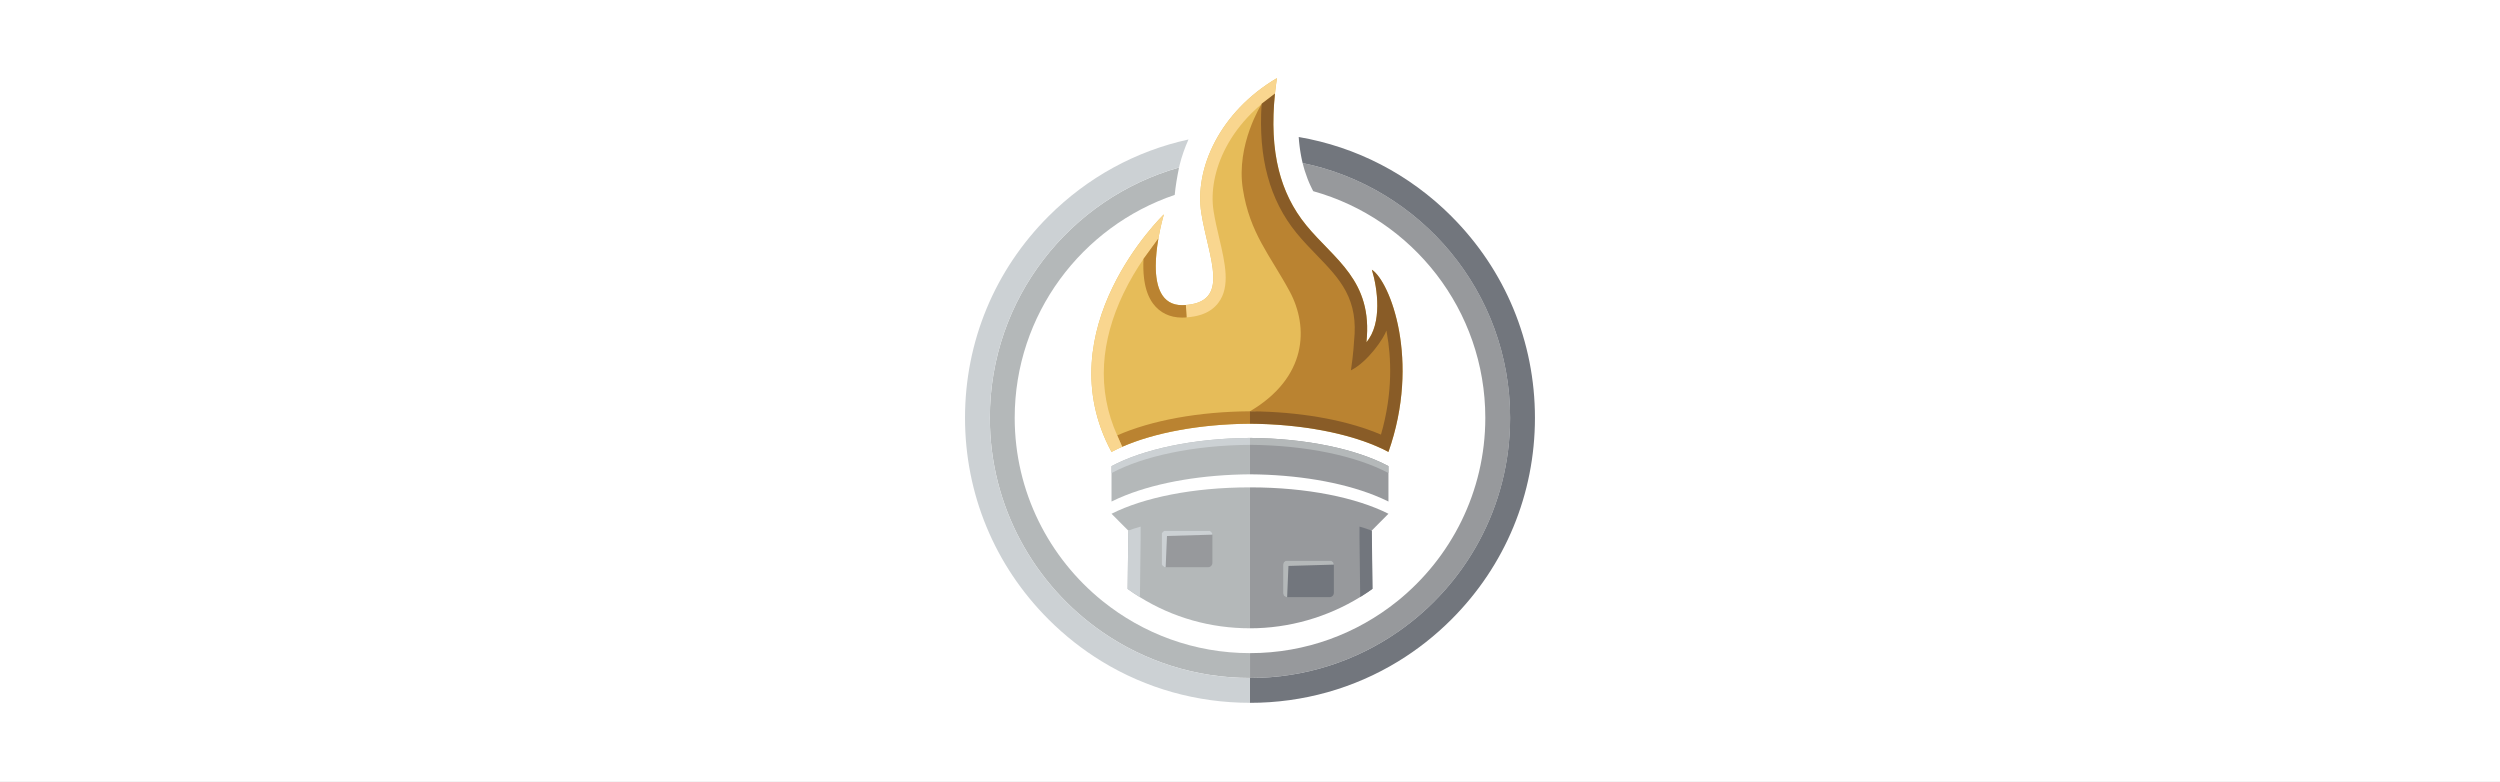
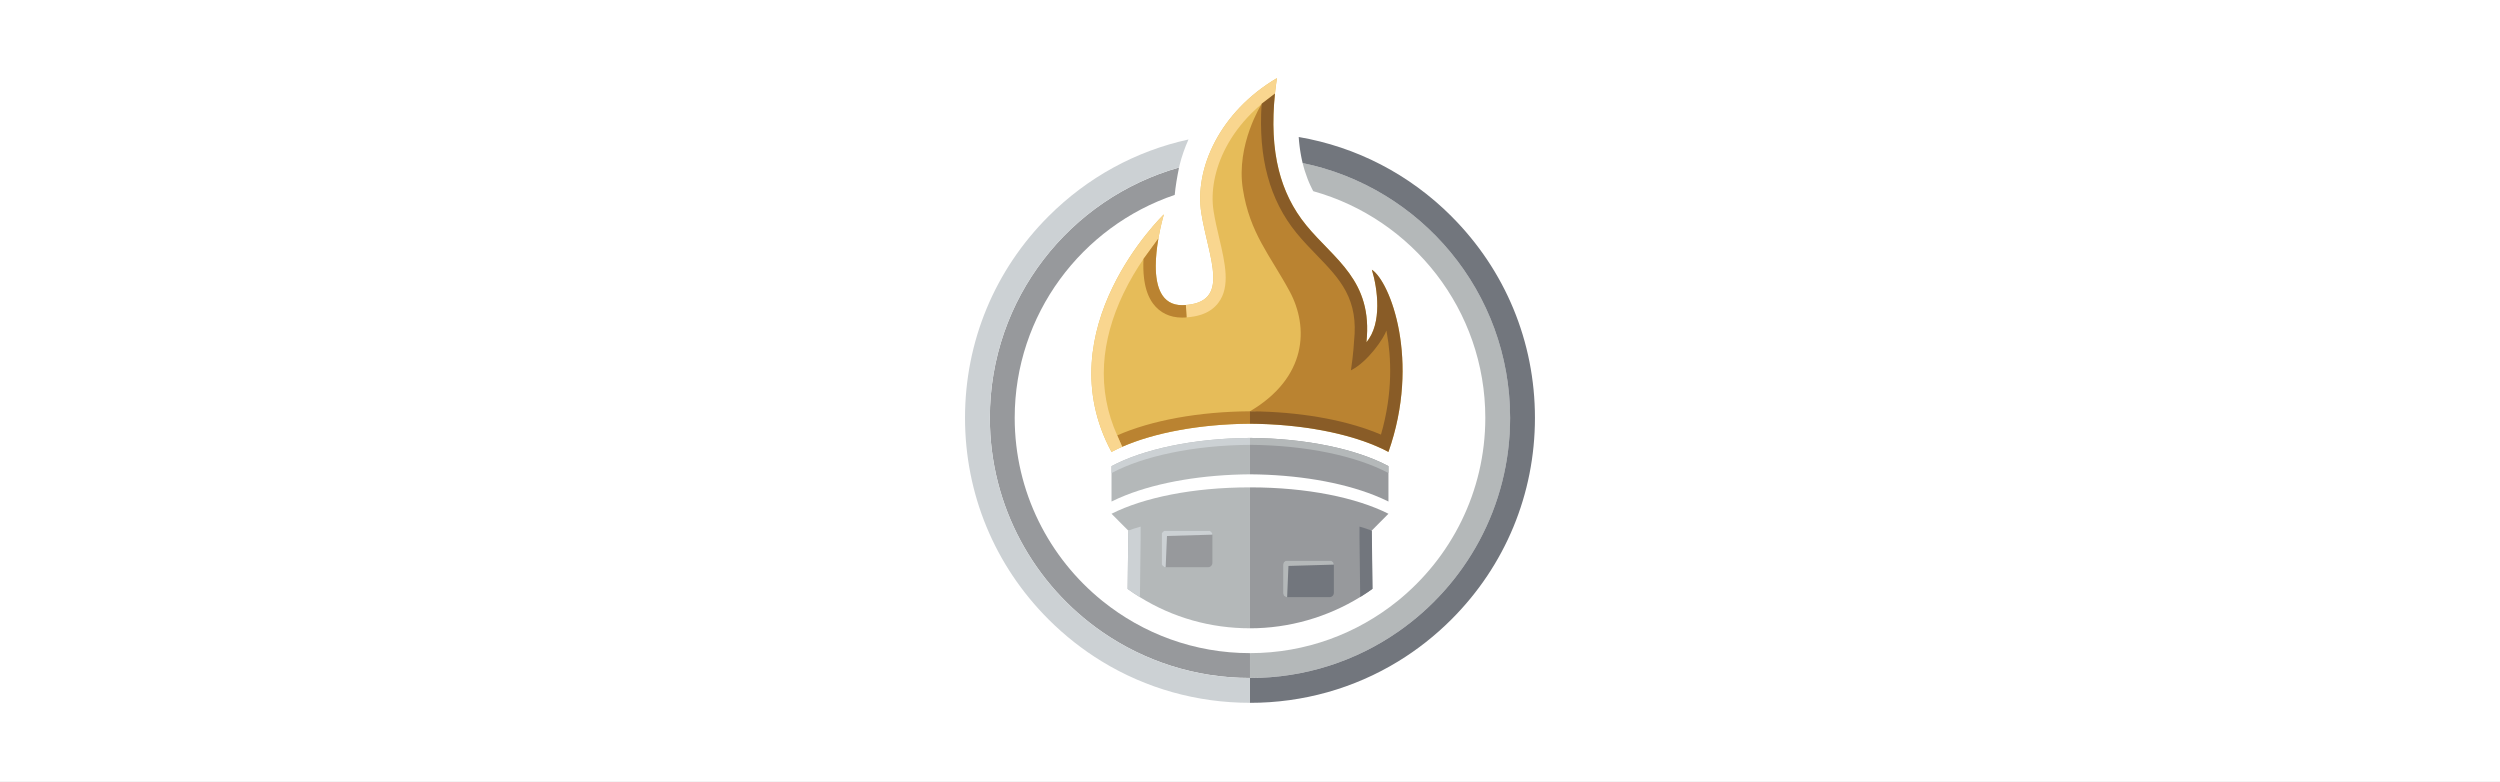
<svg xmlns="http://www.w3.org/2000/svg" viewBox="0 0 1600 500" width="1600" height="500" role="img" aria-label="TowerTorch">
  <rect width="1600" height="500" fill="#ffffff" />
  <g transform="translate(617.61,50.00) scale(0.73334)">
    <g id="vI_Kopie_Kopie" data-name="vI Kopie Kopie">
      <g>
-         <path d="M294.64,74.11c.08.3.16.61.24.91l.1.39.08.28c.12.5.25.99.38,1.47.07.25.14.49.21.74l.15.51.12.43c.13.44.25.89.38,1.33.05.15.1.3.15.47l.2.61c.65,2.09,1.38,4.18,2.15,6.2l.22.57c.08.2.15.4.24.6.13.36.28.7.42,1.05l.18.43.18.46c.12.27.23.53.34.8.16.38.34.76.51,1.14l.13.28.11.25c.15.34.3.67.46,1,.21.44.41.88.63,1.3l.03.07c.2.42.4.83.61,1.26.23.43.46.88.68,1.31.12.24.25.48.38.7,86.51,24.17,150.15,103.69,150.15,197.8,0,64.53-29.92,122.2-76.6,159.87-35.24,28.43-80.04,45.48-128.74,45.48v21.68c47.96,0,92.43-14.86,129.07-40.24,59.19-40.97,97.96-109.35,97.96-186.79,0-109.64-77.73-201.13-181.09-222.37Z" fill="#97999c" />
+         <path d="M294.64,74.11c.08.3.16.61.24.91l.1.39.08.28c.12.5.25.99.38,1.47.07.25.14.49.21.74l.15.51.12.43c.13.44.25.89.38,1.33.05.15.1.3.15.47l.2.61c.65,2.09,1.38,4.18,2.15,6.2l.22.57c.08.2.15.4.24.6.13.36.28.7.42,1.05l.18.43.18.46c.12.27.23.53.34.8.16.38.34.76.51,1.14l.13.28.11.25c.15.34.3.67.46,1,.21.44.41.88.63,1.3l.03.07c.2.42.4.83.61,1.26.23.43.46.88.68,1.31.12.24.25.48.38.7,86.51,24.17,150.15,103.69,150.15,197.8,0,64.53-29.92,122.2-76.6,159.87-35.24,28.43-80.04,45.48-128.74,45.48v21.68c47.96,0,92.43-14.86,129.07-40.24,59.19-40.97,97.96-109.35,97.96-186.79,0-109.64-77.73-201.13-181.09-222.37Z" fill="#b4b8b9" />
        <path d="M424.56,120.62c-36.79-36.79-83.08-60.64-133.34-69.24,0,.12.01.23.02.35.04.63.1,1.25.15,1.86l.02.3.04.5c.03.33.05.66.09,1,.07.68.14,1.37.22,2.06l.03.24c.04.42.09.85.14,1.26.08.67.16,1.33.26,1.99.07.5.13.99.21,1.49.09.64.18,1.28.29,1.92.08.49.15.98.24,1.46.11.63.22,1.25.34,1.88.09.47.18.94.27,1.41.12.62.25,1.22.38,1.83.09.41.18.82.27,1.24l.03.14c.14.6.27,1.19.41,1.79v.02c103.36,21.24,181.09,112.72,181.09,222.37,0,77.44-38.77,145.82-97.96,186.79-36.64,25.38-81.11,40.24-129.07,40.24v21.68c46.37,0,90.8-12.61,129.38-36.19,16.69-10.2,32.29-22.46,46.48-36.65,46.97-46.98,72.84-109.43,72.84-175.86s-25.87-128.89-72.84-175.85Z" fill="#72767d" />
-         <path d="M120.09,456.45c-46.76-37.67-76.73-95.39-76.73-159.97,0-90.26,58.55-167.11,139.65-194.56.72-7.63,2.06-15.64,3.8-23.92C91.51,104.92,21.68,192.54,21.68,296.47c0,77.49,38.83,145.93,98.09,186.89,36.62,25.31,81.04,40.14,128.93,40.14v-21.68c-48.64,0-93.38-17.01-128.6-45.38Z" fill="#b4b8b9" />
+         <path d="M120.09,456.45c-46.76-37.67-76.73-95.39-76.73-159.97,0-90.26,58.55-167.11,139.65-194.56.72-7.63,2.06-15.64,3.8-23.92C91.51,104.92,21.68,192.54,21.68,296.47c0,77.49,38.83,145.93,98.09,186.89,36.62,25.31,81.04,40.14,128.93,40.14v-21.68c-48.64,0-93.38-17.01-128.6-45.38Z" fill="#97999c" />
        <path d="M119.77,483.36c-59.26-40.96-98.09-109.4-98.09-186.89,0-103.93,69.83-191.55,165.13-218.49.15-.74.31-1.47.48-2.21,1.89-7.48,4.47-14.93,7.74-22.23-45.94,10.06-88.14,33.02-122.19,67.08C25.86,167.59,0,230.05,0,296.47s25.86,128.89,72.84,175.86c14.22,14.22,29.86,26.51,46.61,36.74,38.55,23.53,82.94,36.11,129.24,36.11v-21.68c-47.89,0-92.31-14.83-128.93-40.14Z" fill="#ccd1d4" />
      </g>
      <g id="Ebene_4_Kopie_2_Kopie" data-name="Ebene 4 Kopie 2 Kopie">
        <path d="M355.49,445.79c-3.45,2.48-6.99,4.83-10.6,7.05-28.79,17.72-62.21,27.31-96.19,27.31v-100.2c29.99.03,70.12,4.3,95.59,11.49,3.9,1.09,7.47,2.27,10.59,3.49l.62,50.87Z" fill="#97999c" />
        <path d="M248.7,357.16v24.75s38.1,5.17,38.1,5.17c39.74.03,37.33,1.51,68.08,7.84l14.66-14.73c-28.1-14.16-71.22-23-120.29-23.03h-.55Z" fill="#97999c" />
        <path d="M248.7,379.94v100.2c-34.46,0-67.25-9.32-96.04-27.15-3.65-2.25-7.24-4.65-10.75-7.19l.62-50.88c3.17-1.25,6.77-2.43,10.74-3.53,25.46-7.15,65.49-11.41,95.43-11.45Z" fill="#b4b8b9" />
        <path d="M248.7,357.16v24.28l-38.1,5.64c-39.74.03-37.33,1.51-68.08,7.84l-14.66-14.73c28.1-14.16,71.22-23,120.29-23.03h.55Z" fill="#b4b8b9" />
        <g>
          <rect x="171.61" y="394.92" width="44.28" height="31.91" rx="3.76" ry="3.76" fill="#97999c" />
          <path d="M212.39,394.92h-37.28c-1.94,0-3.51,1.57-3.51,3.5v24.91c0,1.93,1.57,3.5,3.51,3.5v-.04l1.15-27.22,39.59-1.15h.04c0-1.93-1.56-3.5-3.5-3.5Z" fill="#ccd1d4" />
        </g>
        <g>
          <rect x="277.61" y="421.06" width="44.28" height="31.91" rx="3.76" ry="3.76" fill="#72767d" />
          <path d="M318.4,421.07h-37.28c-1.94,0-3.51,1.57-3.51,3.5v24.91c0,1.93,1.57,3.5,3.51,3.5v-.04l1.14-27.22,39.6-1.15h.04c0-1.93-1.57-3.5-3.5-3.5Z" fill="#b4b8b9" />
        </g>
        <path d="M355.64,445.68l-.62-50.76s-.08-.03-.11-.04c-3.14-1.22-6.71-2.4-10.63-3.49v11.27l.61,50.18c3.61-2.21,7.15-4.56,10.6-7.05.05-.03.11-.07.15-.11Z" fill="#72767d" />
        <path d="M142.52,394.92l-.62,50.88c3.51,2.54,7.1,4.93,10.75,7.19l.61-50.33v-11.27c-3.97,1.11-7.58,2.29-10.74,3.53Z" fill="#ccd1d4" />
        <g>
          <path d="M248.7,314v31.76c40.88.29,79.3,6.75,108.46,18.27,4.4,1.74,8.54,3.57,12.38,5.49v-30.9c-27.5-14.67-71.3-24.28-120.84-24.62Z" fill="#97999c" />
          <path d="M248.7,314v6.04c49.54.34,93.34,9.96,120.84,24.62v-6.04c-27.5-14.67-71.3-24.28-120.84-24.62Z" fill="#b4b8b9" />
          <path d="M248.7,314v31.76c-40.88.29-79.3,6.75-108.46,18.27-4.4,1.74-8.54,3.57-12.38,5.49v-30.9c27.5-14.67,71.3-24.28,120.84-24.62Z" fill="#b4b8b9" />
          <path d="M248.7,314v6.04c-49.54.34-93.34,9.96-120.84,24.62v-6.04c27.5-14.67,71.3-24.28,120.84-24.62Z" fill="#ccd1d4" />
        </g>
      </g>
      <g>
        <path d="M355.07,167.17c5.06,16.62,9.16,46.97-4.75,63.29,5.78-54.03-28.08-72.07-52.61-102.13-24.54-30.06-34.1-70.37-25.51-128.33-49.56,29.29-72.17,78.7-65.95,117.87,6.21,39.18,26.58,78.21-15.31,80.25-41.54,2.03-17.77-77.87-17.37-79.22-1.25,1.19-103.3,100.35-45.73,207.32,27.5-14.67,71.3-24.28,120.84-24.63,49.54.35,93.34,9.96,120.84,24.63,28.17-79.8,1.43-148.7-14.47-159.05Z" fill="#e6bc59" />
        <path d="M364.29,318.32c-13.59-4.81-81.32-22.44-95.69-24-7.82-.85-12.04-3.48-19.9-3.57,49.76-29.33,51.6-73.18,34.58-104.71-17.03-31.53-34.72-50.48-40.81-89.3s16.4-74.15,16.4-74.15c0,0,3.51,35.74,3.53,35.81,3.07,12.57,17.73,57.71,25.05,66,6.9,7.67,27.99,27.38,31.07,34.69,2.02,4.79,13.67,16.81,15.9,21.68,2.12-3.69,7.1,15.03,8.72,11.07.02-.05.04-.11.07-.17.59-1.5,3.41,47.89,3.49,47.63,0,0,25.77-28.42,25.77-28.42,0,0,3.36,37.63,3.37,38.06,1.26,36.69-11.56,69.37-11.56,69.37Z" fill="#ba8331" />
        <path d="M248.62,290.76c-44.53.31-85.94,7.9-115.8,21.03l4.36,9.94c27.57-12.11,67.25-19.82,111.52-20.13v-10.84h-.08Z" fill="#ba8331" />
        <path d="M127.86,326.22c2.93-1.56,6.04-3.07,9.32-4.5l-4.36-9.94c-8.89-19.79-12.75-40.61-11.48-62,1.19-20.11,6.88-40.9,16.9-61.78,5.46-11.39,11.63-21.58,17.55-30.23l12.99-17.83c.07-.37.13-.74.2-1.09.1-.59.21-1.17.31-1.73.33-1.71.66-3.35.99-4.89.05-.26.11-.51.16-.76.16-.76.33-1.49.49-2.19.11-.47.21-.92.31-1.37.26-1.11.51-2.14.75-3.06.09-.35.16-.67.25-.99.05-.22.11-.42.16-.62.05-.2.1-.39.15-.59.07-.26.13-.51.2-.75.03-.13.08-.27.11-.4.08-.29.15-.55.22-.78.03-.14.08-.27.11-.39.24-.85.38-1.34.41-1.44-1.25,1.19-103.3,100.35-45.73,207.32Z" fill="#f9d68f" />
        <path d="M206.26,117.87c.1.64.21,1.29.31,1.93.23,1.28.46,2.57.69,3.85.74,3.85,1.57,7.67,2.43,11.46.28,1.26.57,2.5.87,3.75.43,1.88.87,3.72,1.29,5.55.29,1.22.57,2.43.85,3.63.27,1.2.54,2.4.8,3.57,1.04,4.72,1.93,9.24,2.5,13.48.14,1.06.27,2.11.37,3.13.21,2.06.31,4.03.31,5.93,0,.42-.01.85-.02,1.27-.01.42-.02.83-.05,1.25-.01.31-.03.62-.07.92v.03c-.02.27-.04.54-.08.8-.03.28-.07.56-.1.83-.02.18-.05.37-.08.55-.04.25-.08.5-.13.74-.05.33-.11.63-.18.94-.04.25-.11.5-.16.75-.04.18-.1.37-.14.55-.14.52-.3,1.03-.48,1.53-.08.24-.16.48-.26.72,0,.02-.01.03-.02.04-.08.22-.16.43-.26.65-.01.02-.01.03-.02.05-.11.26-.23.52-.36.77-.15.33-.33.64-.5.94-.14.26-.3.52-.47.78-.05.11-.12.21-.2.3-.15.24-.31.47-.48.69-.21.28-.43.56-.66.83-.14.17-.29.35-.46.52t-.02.02c-.12.15-.26.29-.4.43-.03.03-.07.08-.11.1-.3.33-.63.63-.98.91-.05.04-.11.1-.16.14-.2.17-.39.34-.6.48l-.02.02c-.22.17-.44.34-.67.49-.24.18-.49.35-.74.5-.27.17-.56.35-.86.51-.2.12-.39.23-.6.33-.1.05-.2.11-.3.15-.23.13-.46.24-.68.34-.01,0-.01.01-.02.01-.25.13-.5.24-.76.35-.28.12-.59.24-.88.35-.28.12-.59.23-.89.33-.17.05-.36.12-.53.17-.17.07-.36.12-.54.17-.37.11-.74.22-1.12.31-2.33.62-4.96,1.05-7.93,1.27l.67,10.83c2.34-.17,4.55-.46,6.63-.85.05-.01.11-.02.16-.03.02,0,.04-.01.07-.01.51-.1,1.02-.2,1.52-.31.44-.1.88-.21,1.3-.3.05-.02.11-.03.16-.04.16-.04.34-.09.5-.13.07-.02.13-.03.2-.05.36-.1.72-.21,1.06-.31.16-.04.33-.1.48-.14.27-.09.54-.17.81-.27.16-.05.33-.11.49-.16.02-.01.04-.01.07-.02.31-.11.62-.22.92-.35.02,0,.04-.01.07-.02.17-.07.35-.13.52-.21.38-.15.76-.31,1.13-.48.22-.1.43-.2.64-.29.4-.18.79-.38,1.17-.57.15-.08.31-.16.47-.25.16-.09.31-.17.47-.26.55-.3,1.08-.62,1.59-.95.05-.03.11-.08.16-.11.28-.18.55-.36.82-.55.05-.03.1-.07.14-.1h.01c.16-.13.33-.25.49-.37.17-.13.34-.25.5-.38.09-.07.17-.13.25-.2.03-.02.07-.04.09-.08.23-.17.46-.36.66-.54.02-.02.04-.03.07-.05.13-.11.26-.22.38-.34.02-.01.04-.03.07-.05.05-.04.11-.1.16-.15.23-.2.46-.41.67-.63.35-.34.69-.68,1.02-1.04.24-.26.48-.52.7-.79.11-.12.21-.24.3-.35.04-.05.09-.1.12-.15.26-.31.52-.64.76-.96,10.6-14.06,5.79-34.58.7-56.31-1.81-7.7-3.67-15.66-4.91-23.48-2.77-17.47,1.11-37.31,10.93-55.87,5.6-10.59,12.92-20.41,21.68-29.2.4-.41.8-.81,1.21-1.19,2.56-2.51,5.22-4.93,8.01-7.25l.22-.38,11.49-8.8c.11-1.09.23-2.2.36-3.31.13-1.11.27-2.22.41-3.35.14-1.13.28-2.25.44-3.39.15-1.14.31-2.28.49-3.43-49.56,29.29-72.17,78.7-65.95,117.87Z" fill="#f9d68f" />
        <path d="M190.95,198.12c-.52.02-1.03.03-1.53.03-18.12,0-23.01-16.47-22.97-34.38.02-8.11,1.05-16.51,2.32-23.83l-12.99,17.83c-.33,6.22-.16,11.9.48,17.03.08.57.15,1.14.23,1.69.16,1.05.34,2.08.53,3.09.02.13.05.26.08.39.09.41.17.82.27,1.24.04.18.09.38.13.56.17.76.37,1.5.57,2.21.04.15.09.3.13.46.11.39.23.78.36,1.16.05.18.11.36.17.53.1.33.22.65.33.96.23.63.46,1.25.7,1.84.16.41.34.82.53,1.22.1.24.2.47.31.69.14.33.29.64.47.95.31.65.65,1.27,1.01,1.88.13.25.27.48.42.72.11.17.22.35.34.52.14.25.3.5.48.75.28.42.57.82.87,1.22,5.9,7.92,14.62,12.11,25.24,12.11.67,0,1.37-.02,2.06-.05.65-.03,1.28-.07,1.91-.12l-.67-10.83c-.57.05-1.16.09-1.77.12Z" fill="#ba8331" />
        <path d="M355.07,167.17c5.06,16.62,9.16,46.97-4.75,63.29,5.78-54.03-28.08-72.07-52.61-102.13-22.59-27.67-32.49-64.04-27.21-114.86l-11.49,8.8-.22.38s.04-.03.07-.05c-3.08,46.82,6.96,83.81,30.45,112.58,5.68,6.96,11.74,13.21,17.6,19.26,9.89,10.2,19.22,19.83,25.4,31.45,6.74,12.67,9.04,26.47,7.23,43.42,0,0-.55,11.45-2.75,25.7,14.97-7.51,29.06-28.53,30.95-34.72.14.76.28,1.52.42,2.29,3.71,20.51,5.52,51.78-5.15,88.53-27.6-11.8-64.69-18.97-104.87-20.17-3.1-.11-6.23-.16-9.37-.18h-.08v10.84c2.18.01,4.35.04,6.5.11,46.86,1.09,88.05,10.5,114.34,24.52,28.17-79.8,1.43-148.7-14.47-159.05Z" fill="#895c27" />
      </g>
    </g>
  </g>
</svg>
